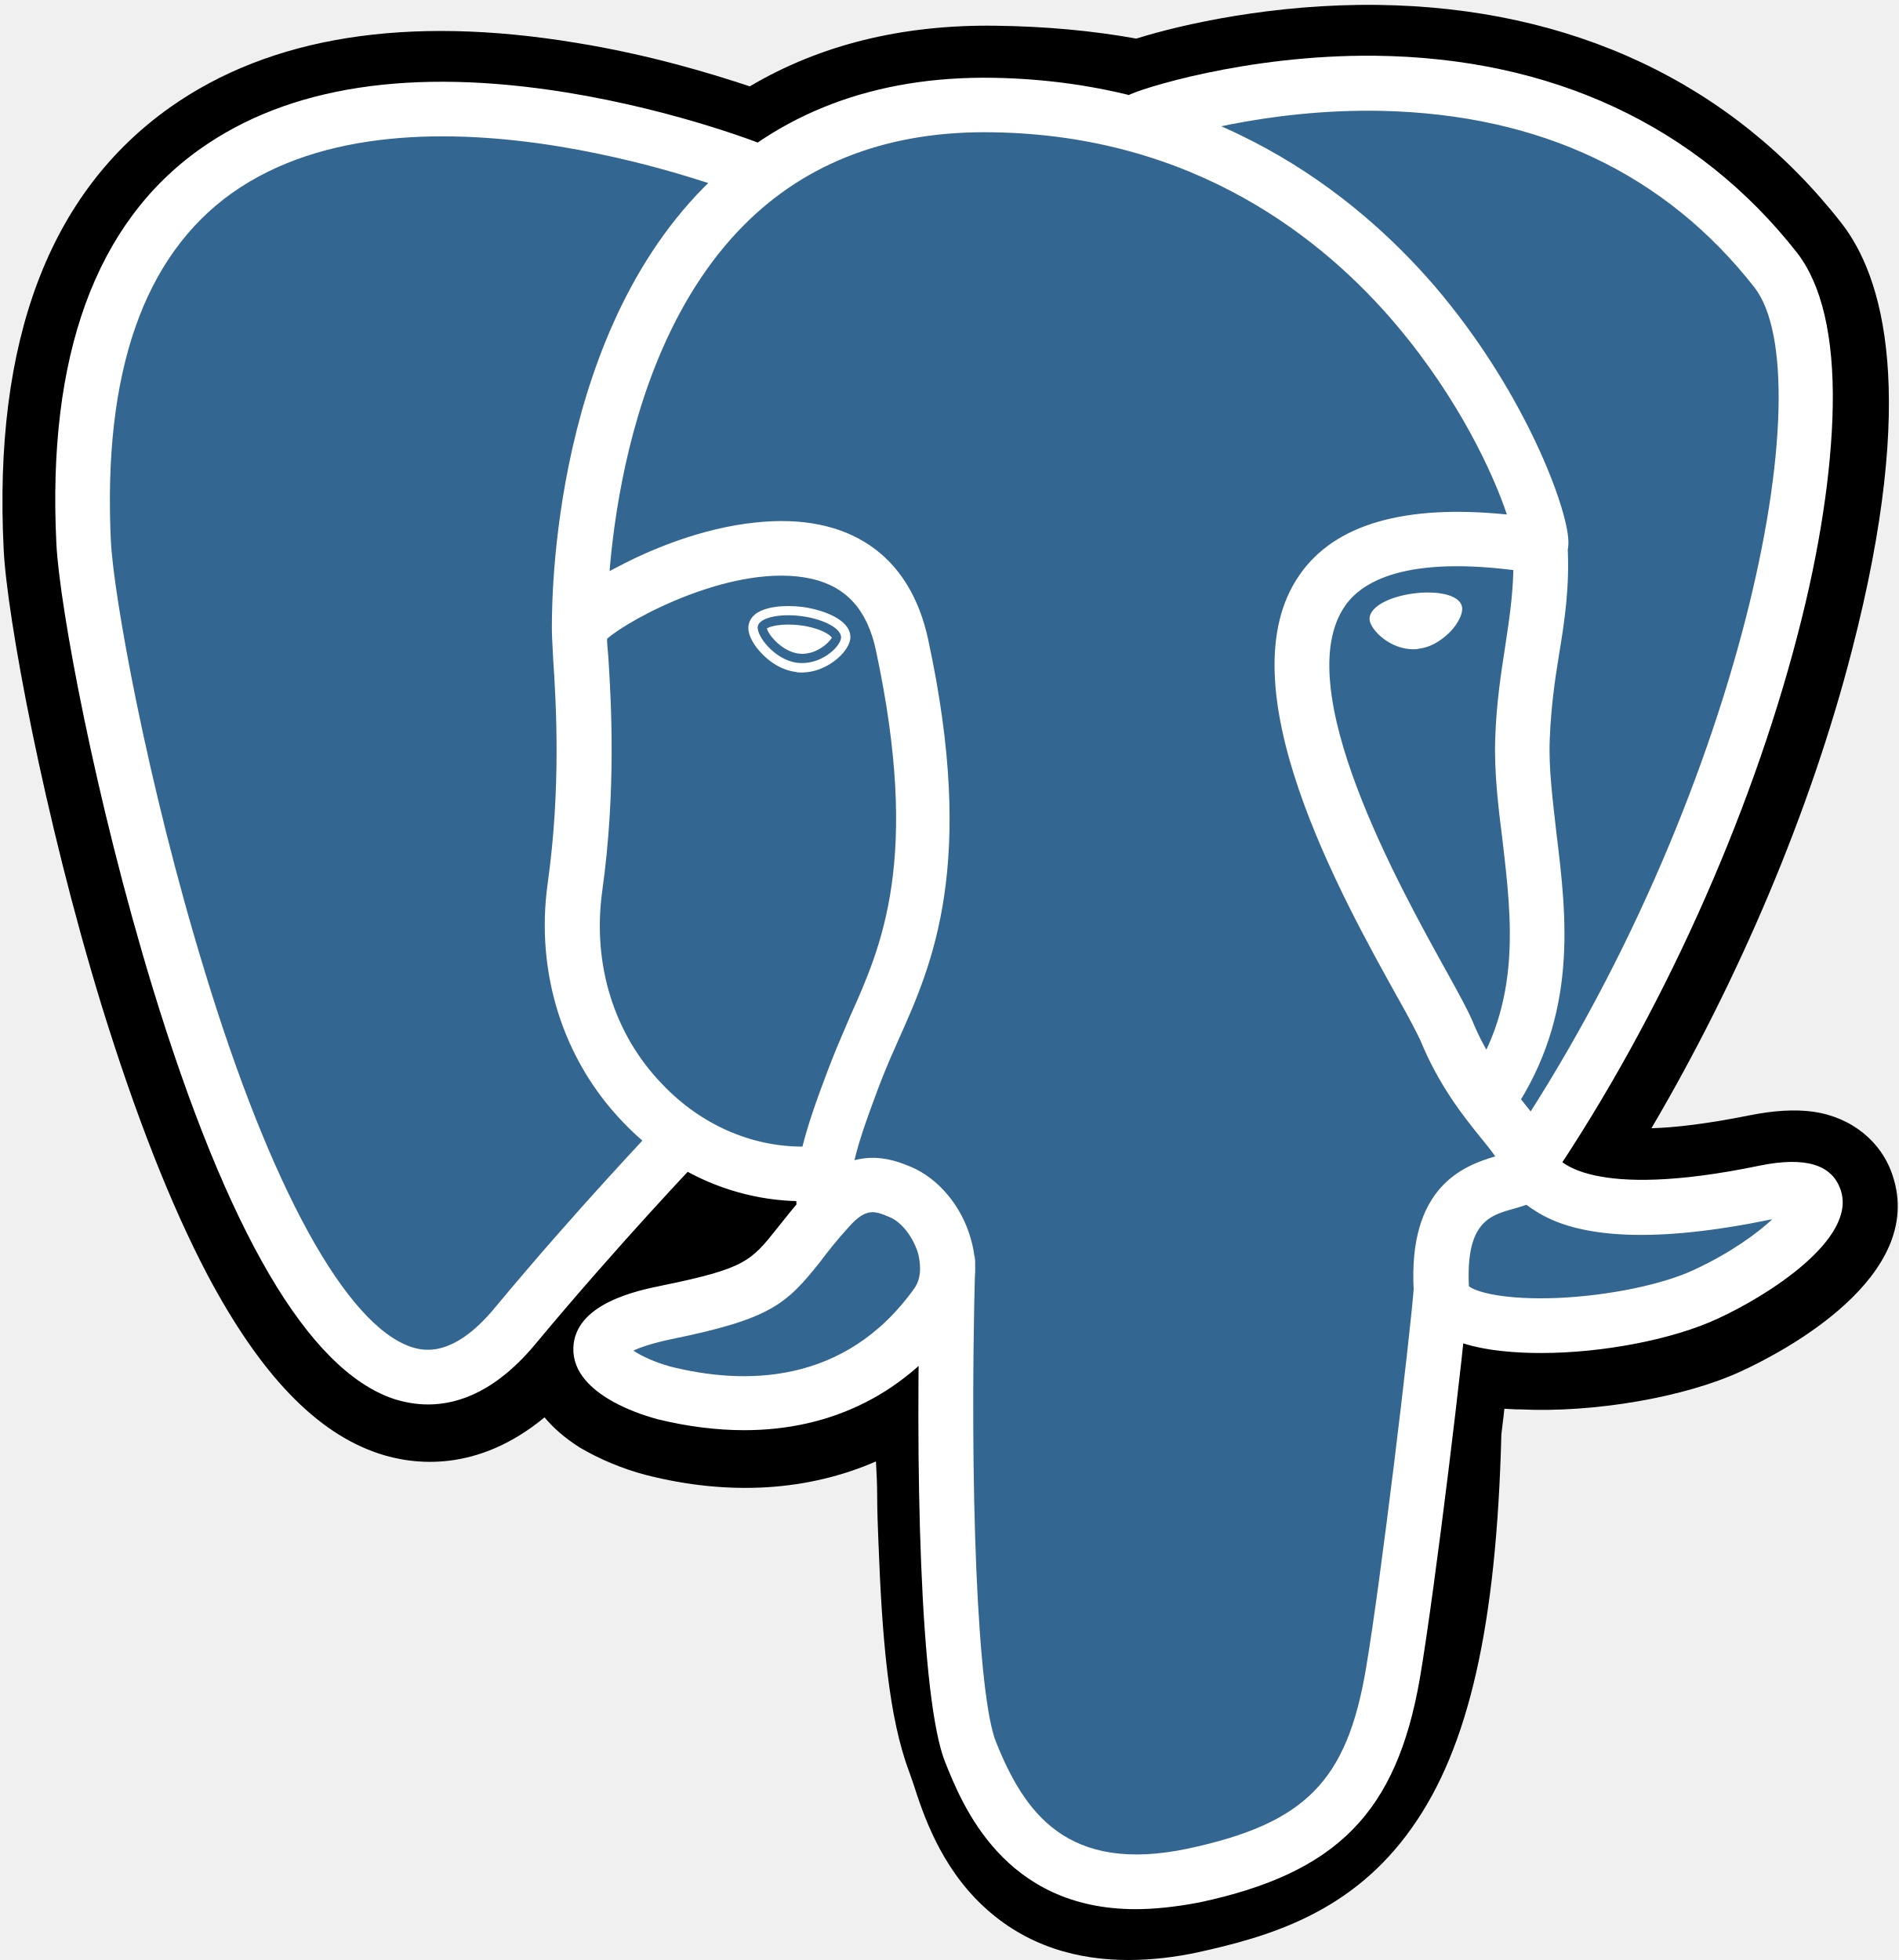
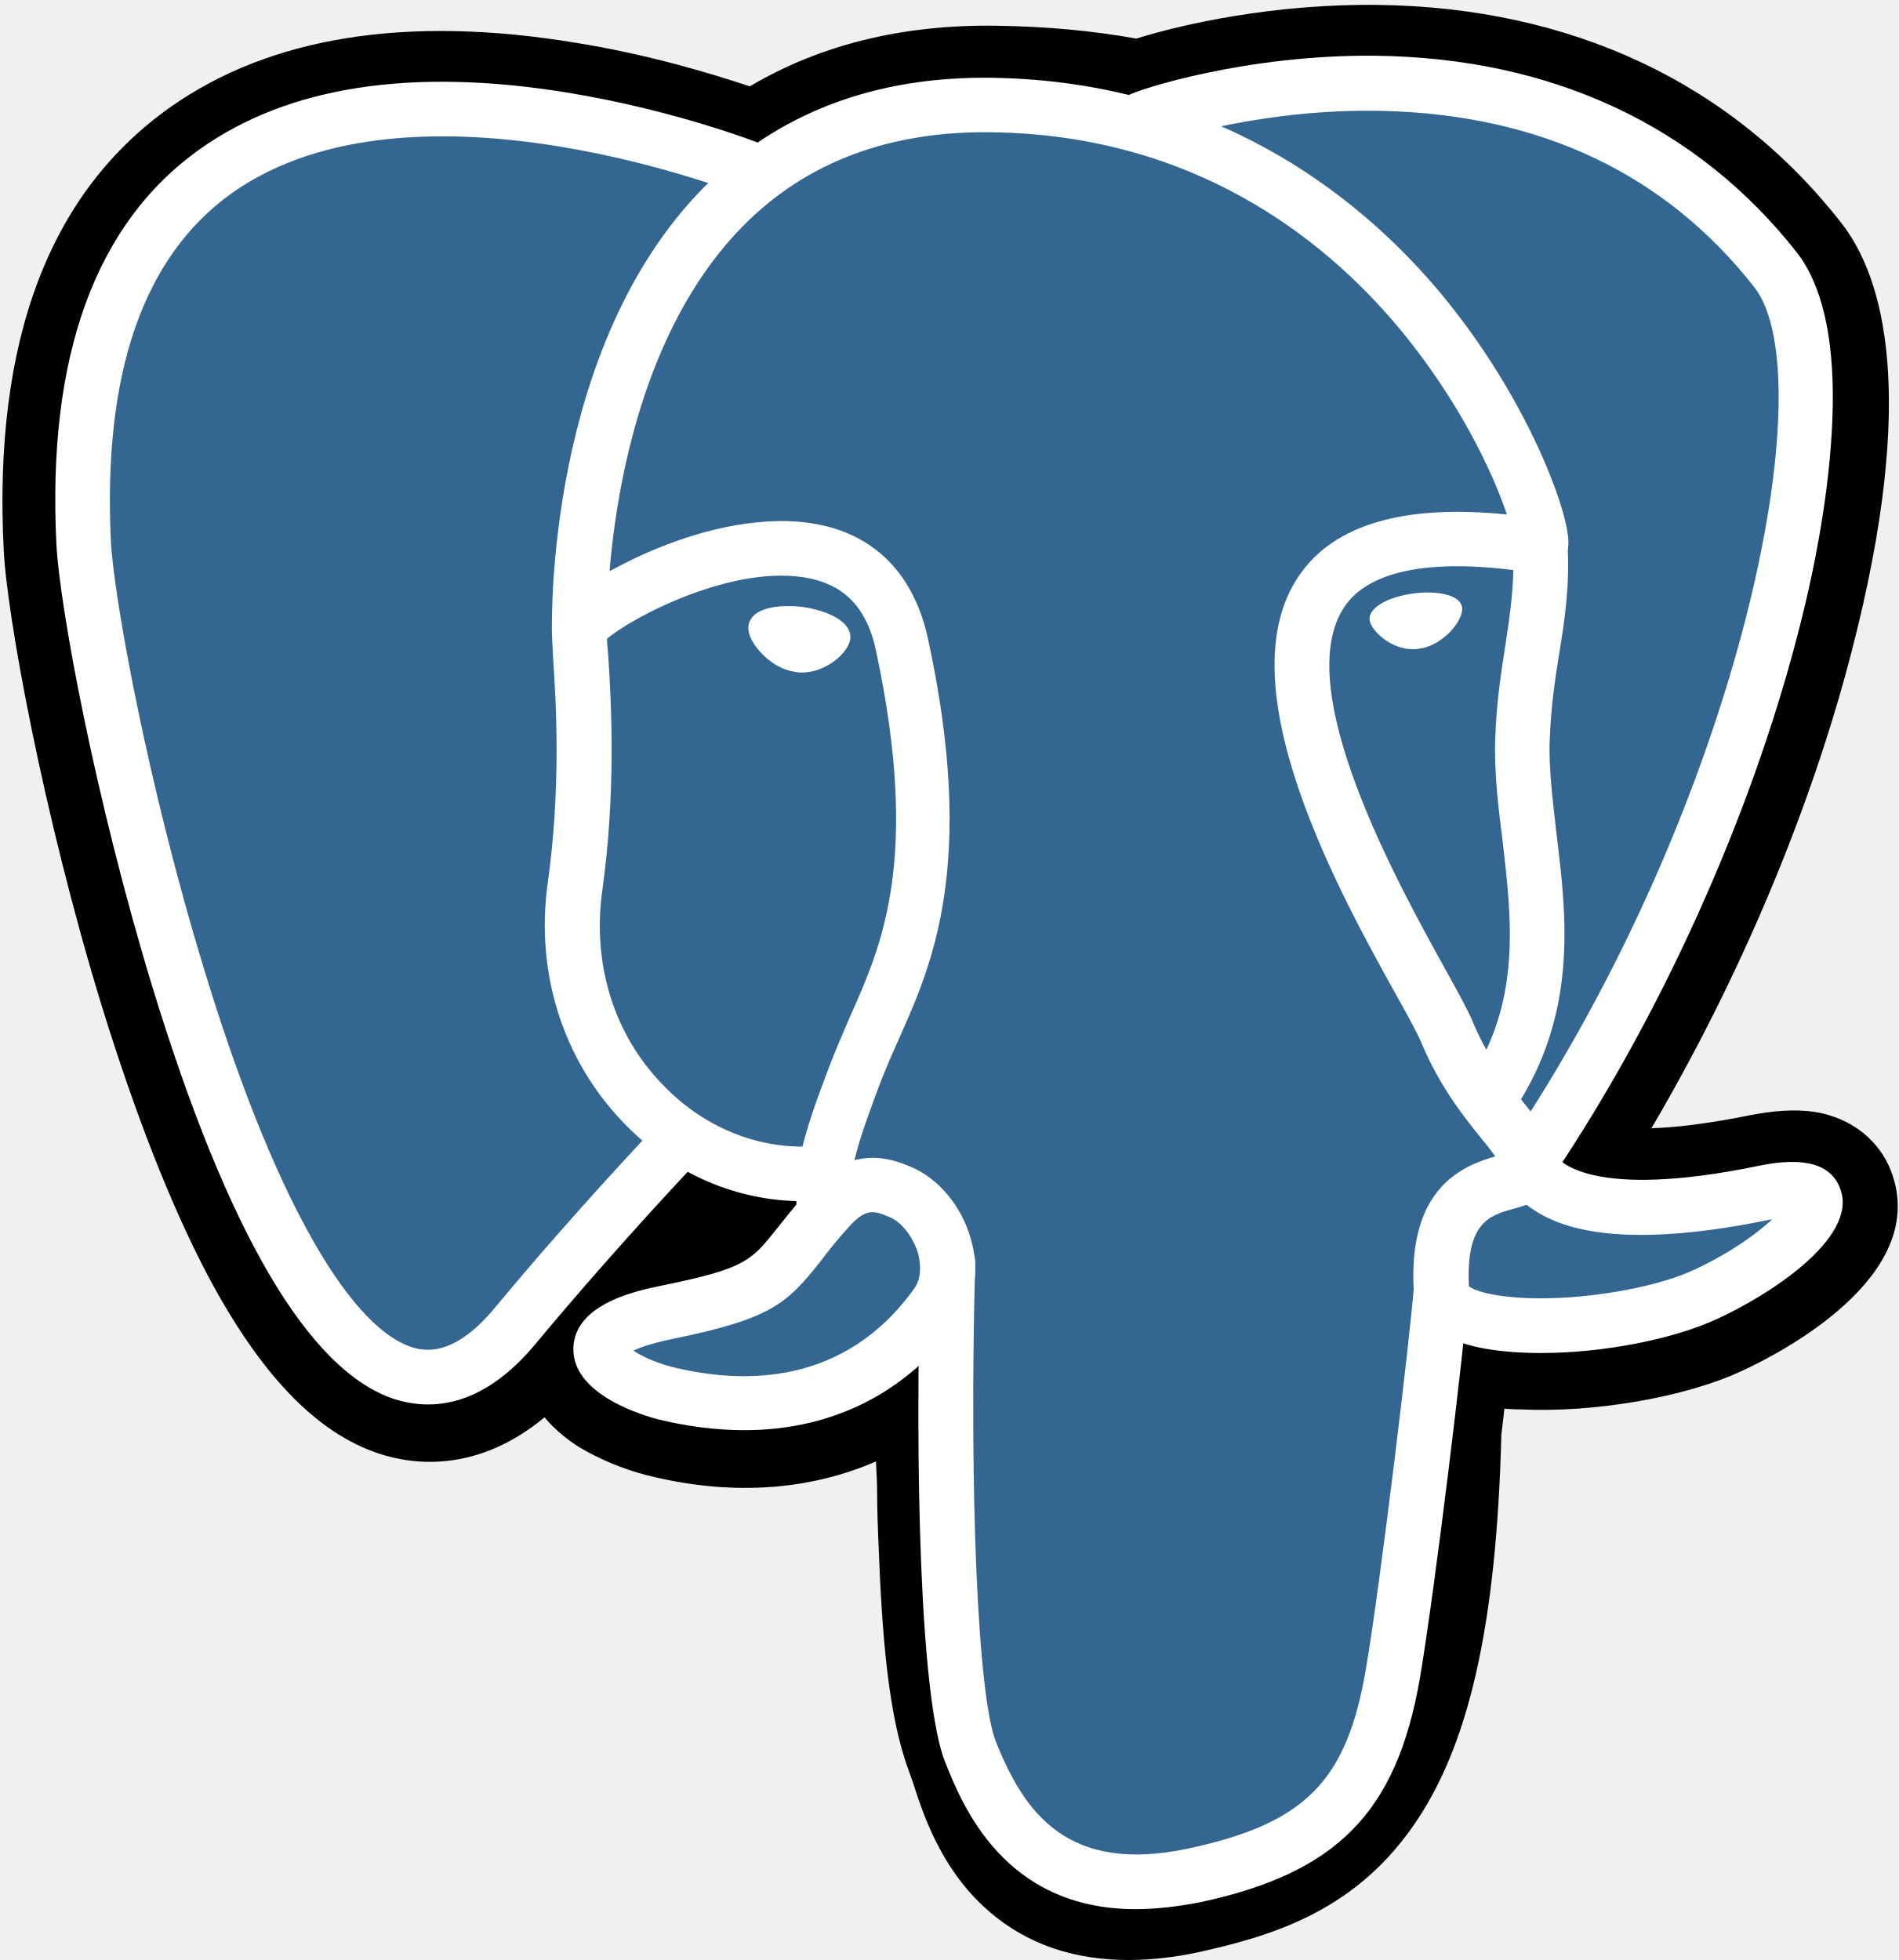
- <svg xmlns="http://www.w3.org/2000/svg" viewBox="0 0 31 32" enable-background="new 0 0 31 32">
-   <style type="text/css">.st0{fill:#336791;} .st1{fill:#FFFFFF;} .st2{fill:none;stroke:#FFFFFF;stroke-width:3;stroke-linecap:round;stroke-linejoin:round;}</style>
+ <svg xmlns="http://www.w3.org/2000/svg" id="Layer_1" viewBox="0 0 31 32">
+   <style>.st0{fill:#336791}.st1{fill:#fff}.st2{fill:none;stroke:#fff;stroke-width:3;stroke-linecap:round;stroke-linejoin:round}</style>
  <g id="Layer_x0020_3">
    <path d="M23.17 23.32c.2-1.69.14-1.94 1.4-1.67l.32.03c.97.04 2.24-.16 2.98-.5 1.6-.74 2.55-1.99.97-1.66-3.61.74-3.85-.48-3.85-.48 3.81-5.65 5.4-12.82 4.02-14.57C25.27-.32 18.78 1.94 18.67 2l-.03.01c-.71-.15-1.51-.24-2.41-.25-1.63-.03-2.87.43-3.81 1.14 0 0-11.57-4.77-11.03 5.99.11 2.29 3.28 17.32 7.06 12.78 1.38-1.66 2.71-3.06 2.71-3.06.66.44 1.46.66 2.29.58l.06-.05c-.02.21-.01.41.03.65-.97 1.09-.69 1.28-2.63 1.68-1.97.41-.81 1.13-.06 1.32.92.23 3.03.55 4.46-1.45l-.06.23c.38.31.36 2.19.41 3.54.05 1.35.14 2.61.42 3.35.28.74.6 2.66 3.16 2.11 2.15-.46 3.78-1.12 3.93-7.25" />
-     <path d="M18.42 32c-.8 0-1.66-.21-2.38-.89-.69-.65-.97-1.49-1.13-1.99-.03-.08-.05-.15-.07-.2-.33-.88-.44-2.14-.5-3.76-.01-.24-.02-.5-.02-.76 0-.16-.01-.35-.02-.54-1.1.48-2.39.57-3.76.22-.38-.1-.76-.26-1.08-.45-.25-.16-.43-.32-.57-.49-1.1.91-2.14.78-2.71.59-1.02-.34-1.93-1.29-2.79-2.91-.6-1.14-1.18-2.62-1.73-4.4-.95-3.1-1.55-6.38-1.6-7.45-.17-3.4.74-5.82 2.72-7.22C4.41.6 6.64.24 9.41.7c1.18.19 2.2.5 2.83.71C13.39.73 14.73.4 16.25.42c.81.01 1.58.08 2.3.21.77-.24 2.25-.57 3.94-.55 3.16.04 5.78 1.27 7.57 3.56.68.87 1.26 2.78.17 6.99-.67 2.6-1.84 5.36-3.27 7.79.38-.01.9-.07 1.6-.21.4-.08.74-.1 1.04-.06.63.09 1.12.49 1.3 1.05.54 1.64-1.76 2.86-2.48 3.19-.91.42-2.39.68-3.61.62h-.06l-.19-.01c-.01.06-.01.11-.02.17l-.03.25c-.08 3.12-.53 5.11-1.46 6.42-.98 1.39-2.33 1.78-3.52 2.04-.33.07-.72.12-1.11.12zM16.1 20.51c.76.61.83 1.73.89 3.81.01.25.01.5.02.72.03.68.09 2.28.34 2.94.04.1.07.2.1.3.28.85.39 1.2 1.52.96.99-.21 1.5-.4 1.89-.96.58-.83.91-2.52.97-5.01l1.34.03-1.33-.16c.01-.11.02-.21.04-.31.12-1 .21-1.79.92-2.3.45-.32.96-.36 1.39-.32-.36-.37-.48-.75-.51-.92l-.11-.55.31-.47c1.66-2.46 3.03-5.49 3.76-8.31.82-3.16.46-4.5.32-4.69-2.98-3.81-8.16-2.25-8.73-2.07l-.1.05-.5.09-.26-.05c-.65-.14-1.38-.21-2.15-.22-1.21-.02-2.18.26-2.98.87l-.61.46-.71-.29c-1.39-.57-5.46-1.71-7.59-.2-1.18.86-1.72 2.51-1.6 4.92.04.83.61 3.96 1.54 6.98 1.28 4.14 2.42 5.29 2.74 5.38.04-.02.18-.09.41-.36 1.39-1.68 2.72-3.07 2.77-3.13l.78-.82.94.62c.32.21.68.34 1.04.37l2.23-1.9-.32 3.3c-.01.06-.01.15.02.31l.1.63-.42.47-.01.01 1.04.48.51-.66z" />
+     <path d="M18.42 32c-.8 0-1.66-.21-2.38-.89-.69-.65-.97-1.49-1.13-1.99-.03-.08-.05-.15-.07-.2-.33-.88-.44-2.14-.5-3.76-.01-.24-.02-.5-.02-.76 0-.16-.01-.35-.02-.54-1.1.48-2.39.57-3.76.22-.38-.1-.76-.26-1.08-.45-.25-.16-.43-.32-.57-.49-1.1.91-2.14.78-2.71.59-1.02-.34-1.93-1.29-2.79-2.91-.6-1.14-1.18-2.62-1.73-4.4-.95-3.1-1.55-6.38-1.6-7.45-.17-3.4.74-5.82 2.72-7.22C4.41.6 6.64.24 9.41.7c1.18.19 2.2.5 2.83.71C13.39.73 14.73.4 16.25.42c.81.01 1.58.08 2.3.21.77-.24 2.25-.57 3.94-.55 3.16.04 5.78 1.27 7.57 3.56.68.87 1.26 2.78.17 6.99-.67 2.6-1.84 5.36-3.27 7.79.38-.01.9-.07 1.6-.21.4-.08.74-.1 1.04-.06.63.09 1.12.49 1.3 1.05.54 1.64-1.76 2.86-2.48 3.19-.91.42-2.39.68-3.61.62h-.06l-.19-.01c-.01.06-.01.11-.02.17l-.03.25c-.08 3.12-.53 5.11-1.46 6.42-.98 1.39-2.33 1.78-3.52 2.04-.33.07-.72.12-1.11.12zM16.1 20.51c.76.61.83 1.73.89 3.81.01.25.01.5.02.72.03.68.09 2.28.34 2.94.04.1.07.2.1.3.28.85.39 1.2 1.52.96.99-.21 1.5-.4 1.89-.96.58-.83.91-2.52.97-5.01l1.34.03-1.33-.16c.01-.11.02-.21.04-.31.12-1 .21-1.79.92-2.3.45-.32.96-.36 1.39-.32-.36-.37-.48-.75-.51-.92l-.11-.55.31-.47c1.66-2.46 3.03-5.49 3.76-8.31.82-3.16.46-4.5.32-4.69-2.98-3.81-8.16-2.25-8.73-2.07l-.1.05-.5.09-.26-.05c-.65-.14-1.38-.21-2.15-.22-1.21-.02-2.18.26-2.98.87l-.61.46-.71-.29c-1.39-.57-5.46-1.71-7.59-.2-1.18.86-1.72 2.51-1.6 4.92.04.83.61 3.96 1.54 6.98 1.28 4.14 2.42 5.29 2.74 5.38.04-.02.18-.09.41-.36 1.39-1.68 2.72-3.07 2.77-3.13l.78-.82.94.62c.32.21.68.34 1.04.37l2.23-1.9-.32 3.3a.91.91 0 0 0 .02.31l.1.63-.42.47-.01.01 1.04.48.51-.66z" />
    <path class="st0" d="M28.84 19.52c-3.61.74-3.85-.48-3.85-.48 3.81-5.65 5.4-12.82 4.03-14.57C25.27-.32 18.78 1.94 18.68 2l-.03.01c-.71-.15-1.51-.24-2.41-.25-1.63-.03-2.87.43-3.81 1.14 0 0-11.57-4.77-11.03 5.99.11 2.29 3.28 17.32 7.06 12.78 1.38-1.66 2.71-3.06 2.71-3.06.66.44 1.46.66 2.29.58l.06-.05c-.02.21-.01.41.03.65-.97 1.09-.69 1.28-2.63 1.68-1.97.41-.81 1.13-.06 1.32.92.23 3.03.55 4.46-1.45l-.06.23c.38.31.65 1.99.6 3.51-.04 1.52-.07 2.57.23 3.39.3.82.6 2.66 3.16 2.11 2.14-.46 3.24-1.64 3.4-3.62.11-1.41.36-1.2.37-2.46l.2-.6c.23-1.91.04-2.52 1.35-2.24l.32.03c.97.04 2.24-.16 2.98-.5 1.6-.76 2.55-2 .97-1.67z" />
-     <path class="st1" d="M18.54 31.17c-2.15 0-2.83-1.7-3.11-2.4-.41-1.02-.5-4.84-.4-8.17.01-.25.21-.44.46-.43.25.01.44.21.43.46-.1 3.71.04 7.07.34 7.81.46 1.15 1.16 2.16 3.14 1.74 1.91-.41 2.59-1.1 2.9-2.94.24-1.41.72-5.42.78-6.21.02-.25.23-.43.48-.41.25.02.43.23.41.48-.06.83-.54 4.83-.79 6.3-.38 2.19-1.35 3.18-3.6 3.66-.37.07-.72.11-1.04.11zM6.99 22.93c-.21 0-.4-.04-.56-.09-1.4-.47-2.72-2.73-3.94-6.72C1.56 13.07.97 9.9.92 8.87c-.15-3.06.64-5.23 2.35-6.44 1.44-1.02 3.45-1.33 5.98-.92 1.85.3 3.27.87 3.33.9.23.09.34.35.24.58-.09.23-.35.34-.58.24-.07-.03-5.47-2.19-8.45-.08-1.45 1.03-2.11 2.94-1.98 5.68.04.87.59 3.95 1.53 7.02 1.08 3.55 2.31 5.78 3.37 6.14.16.05.66.22 1.37-.64 1.37-1.65 2.64-2.97 2.65-2.99.17-.18.45-.18.63-.01.18.17.18.45.01.63-.01.01-1.25 1.31-2.61 2.94-.64.78-1.26 1.01-1.77 1.01zM24.97 19.44c-.09 0-.17-.02-.25-.08-.2-.14-.26-.42-.12-.62 3.84-5.7 5.19-12.58 4.04-14.05-1.45-1.85-3.49-2.82-6.08-2.88-1.91-.04-3.44.45-3.7.53-.02.01-.04.02-.07.03-.27.08-.48-.06-.56-.24-.09-.21-.02-.45.18-.57.17-.1 1.93-.67 4.03-.65 2.89.03 5.27 1.14 6.9 3.22.4.52.6 1.36.58 2.51-.02 1.05-.21 2.33-.57 3.71-.78 3.01-2.24 6.25-4.02 8.89-.08.14-.22.2-.36.2zM25.16 22.09c-.66 0-1.26-.09-1.62-.31-.38-.23-.45-.53-.46-.7-.1-1.71.82-2.05 1.33-2.2-.06-.09-.15-.2-.24-.31-.29-.36-.68-.85-.98-1.58-.05-.11-.19-.38-.36-.68-.93-1.67-2.87-5.14-1.61-6.93.57-.82 1.71-1.15 3.38-.98-.22-.66-.78-1.88-1.8-3.09-1.19-1.41-3.3-3.1-6.59-3.15-1.67-.03-3.04.48-4.07 1.52-2.31 2.33-2.23 6.56-2.23 6.6.01.25-.19.45-.44.46-.24 0-.45-.19-.46-.43 0-.19-.09-4.65 2.48-7.25 1.21-1.22 2.8-1.82 4.72-1.79 3.59.06 5.9 1.88 7.21 3.4 1.42 1.66 2.12 3.49 2.18 4.1.05.49-.33.58-.37.59h-.16c-2.04-.33-2.82.11-3.11.53-.93 1.33.89 4.59 1.66 5.98.2.36.34.62.41.78.25.62.59 1.03.85 1.36.24.3.44.55.52.86.04.06.54.74 3.33.16.74-.15 1.18-.02 1.32.4.27.8-1.2 1.73-2.01 2.1-.73.34-1.88.56-2.88.56zM23.98 21c.11.09.57.23 1.48.19.82-.04 1.69-.22 2.2-.46.6-.28 1.02-.59 1.27-.82h-.02c-1.84.38-3.14.33-3.86-.15-.05-.03-.09-.06-.13-.09-.06.02-.12.04-.19.06-.41.11-.8.22-.75 1.27zM12.15 23.35c-.45 0-.93-.06-1.42-.18-.14-.04-1.39-.37-1.37-1.16.02-.73 1.05-.94 1.44-1.02 1.37-.28 1.46-.4 1.89-.94.13-.16.28-.36.5-.6.71-.8 1.39-.52 1.68-.4.45.19.83.64.98 1.18.14.49.07.96-.19 1.33-.85 1.18-2.07 1.79-3.51 1.79zm-1.81-1.3c.13.09.35.19.6.26 1.19.3 2.85.32 3.99-1.28.13-.19.09-.43.06-.56-.08-.27-.27-.52-.47-.6-.24-.1-.38-.16-.67.17-.2.22-.34.4-.46.56-.55.69-.8.93-2.41 1.26-.34.07-.53.14-.64.19zm3.18-2.31zM13.46 20.17c-.22 0-.41-.16-.44-.38-.01-.06-.02-.12-.02-.18-1.05-.03-2.06-.48-2.83-1.29-.98-1.02-1.43-2.44-1.23-3.89.22-1.56.14-2.94.09-3.68-.01-.21-.02-.36-.02-.46 0-.14 0-.5 1.18-1.09.41-.21 1.25-.58 2.15-.67 1.51-.16 2.51.52 2.81 1.9.8 3.69.06 5.33-.47 6.52-.1.22-.19.43-.27.63l-.07.18c-.28.75-.52 1.41-.45 1.89.04.24-.13.47-.37.51-.02.01-.04.01-.06.01zm-3.55-9.74c0 .07.01.17.02.28.05.77.13 2.21-.1 3.85-.16 1.18.19 2.33.99 3.15.62.65 1.44 1.01 2.28 1.01.1-.4.25-.81.42-1.26l.07-.18c.09-.23.19-.45.29-.69.51-1.14 1.15-2.56.42-5.97-.14-.66-.48-1.04-1.05-1.17-1.24-.28-2.97.65-3.34.98zm-.06.05zM12.37 10.23c-.02.15.27.54.64.59.38.05.7-.25.72-.4.02-.15-.27-.31-.64-.36-.38-.05-.7.03-.72.17zM13.09 10.98c-.03 0-.07 0-.1-.01-.24-.03-.47-.18-.64-.4-.06-.08-.15-.22-.13-.36.01-.05.03-.12.12-.19.15-.11.44-.15.77-.11.4.06.81.24.77.53-.04.23-.4.54-.79.54zm-.57-.72c.02.1.24.37.51.41.28.04.51-.18.55-.26-.03-.05-.2-.16-.51-.2-.31-.04-.51.02-.55.05zM23.79 9.94c.02.15-.27.54-.64.59-.38.05-.7-.25-.72-.4-.02-.15.27-.31.64-.36.38-.06.7.02.72.17zM23.07 10.6c-.37 0-.68-.3-.71-.47-.03-.22.33-.39.71-.44.37-.05.77.01.8.23.01.1-.06.25-.19.39-.09.09-.27.25-.51.28-.04.01-.07.01-.1.01zm.24-.78c-.07 0-.14 0-.22.02-.39.05-.59.21-.58.28.01.1.3.38.63.33.2-.03.35-.16.43-.24.11-.12.16-.23.15-.27-.01-.04-.15-.12-.41-.12zM24.34 18.36c-.09 0-.17-.02-.25-.08-.21-.14-.26-.41-.12-.62.87-1.3.71-2.64.56-3.93-.07-.55-.14-1.13-.12-1.68.02-.57.09-1.03.16-1.48.08-.53.16-1.03.13-1.63-.01-.25.18-.46.42-.47.25-.01.46.18.47.42.04.69-.05 1.26-.14 1.81-.07.42-.13.86-.15 1.37-.02.48.05 1 .11 1.54.17 1.38.35 2.95-.7 4.53-.09.15-.23.22-.37.22z" />
+     <path class="st1" d="M18.54 31.17c-2.15 0-2.83-1.7-3.11-2.4-.41-1.02-.5-4.84-.4-8.17a.44.44 0 0 1 .46-.43c.25.01.44.21.43.46-.1 3.71.04 7.07.34 7.81.46 1.15 1.16 2.16 3.14 1.74 1.91-.41 2.59-1.1 2.9-2.94.24-1.41.72-5.42.78-6.21.02-.25.23-.43.48-.41.25.02.43.23.41.48-.06.83-.54 4.83-.79 6.3-.38 2.19-1.35 3.18-3.6 3.66-.37.07-.72.11-1.04.11zM6.99 22.93c-.21 0-.4-.04-.56-.09-1.4-.47-2.72-2.73-3.94-6.72C1.56 13.07.97 9.9.92 8.87c-.15-3.06.64-5.23 2.35-6.44 1.44-1.02 3.45-1.33 5.98-.92 1.85.3 3.27.87 3.33.9.23.09.34.35.24.58-.09.23-.35.34-.58.24-.07-.03-5.47-2.19-8.45-.08-1.45 1.03-2.11 2.94-1.98 5.68.04.87.59 3.95 1.53 7.02 1.08 3.55 2.31 5.78 3.37 6.14.16.05.66.22 1.37-.64 1.37-1.65 2.64-2.97 2.65-2.99.17-.18.45-.18.63-.01.18.17.18.45.01.63-.01.01-1.25 1.31-2.61 2.94-.64.78-1.26 1.01-1.77 1.01zM24.97 19.44c-.09 0-.17-.02-.25-.08a.45.45 0 0 1-.12-.62c3.84-5.7 5.19-12.58 4.04-14.05-1.45-1.85-3.49-2.82-6.08-2.88-1.91-.04-3.44.45-3.7.53a.45.45 0 0 1-.63-.21.45.45 0 0 1 .18-.57c.17-.1 1.93-.67 4.03-.65 2.89.03 5.27 1.14 6.9 3.22.4.52.6 1.36.58 2.51-.02 1.05-.21 2.33-.57 3.71-.78 3.01-2.24 6.25-4.02 8.89-.08.14-.22.2-.36.2z" />
+     <path class="st1" d="M25.16 22.09c-.66 0-1.26-.09-1.62-.31-.38-.23-.45-.53-.46-.7-.1-1.71.82-2.05 1.33-2.2-.06-.09-.15-.2-.24-.31-.29-.36-.68-.85-.98-1.58-.05-.11-.19-.38-.36-.68-.93-1.67-2.87-5.14-1.61-6.93.57-.82 1.71-1.15 3.38-.98-.22-.66-.78-1.88-1.8-3.09-1.19-1.41-3.3-3.1-6.59-3.15-1.67-.03-3.04.48-4.07 1.52-2.31 2.33-2.23 6.56-2.23 6.6.01.25-.19.45-.44.46a.46.46 0 0 1-.46-.43c0-.19-.09-4.65 2.48-7.25 1.21-1.22 2.8-1.82 4.72-1.79 3.59.06 5.9 1.88 7.21 3.4 1.42 1.66 2.12 3.49 2.18 4.1.05.49-.33.58-.37.59h-.16c-2.04-.33-2.82.11-3.11.53-.93 1.33.89 4.59 1.66 5.98.2.36.34.62.41.78.25.62.59 1.03.85 1.36.24.3.44.55.52.86.04.06.54.74 3.33.16.74-.15 1.18-.02 1.32.4.27.8-1.2 1.73-2.01 2.1-.73.34-1.88.56-2.88.56zM23.98 21c.11.09.57.23 1.48.19.82-.04 1.69-.22 2.2-.46.6-.28 1.02-.59 1.27-.82h-.02c-1.84.38-3.14.33-3.86-.15-.05-.03-.09-.06-.13-.09-.06.02-.12.04-.19.06-.41.11-.8.22-.75 1.27zM12.15 23.35c-.45 0-.93-.06-1.42-.18-.14-.04-1.39-.37-1.37-1.16.02-.73 1.05-.94 1.44-1.02 1.37-.28 1.46-.4 1.89-.94.13-.16.28-.36.5-.6.71-.8 1.39-.52 1.68-.4.45.19.83.64.98 1.18.14.49.07.96-.19 1.33-.85 1.18-2.07 1.79-3.51 1.79zm-1.81-1.3c.13.09.35.19.6.26 1.19.3 2.85.32 3.99-1.28.13-.19.09-.43.06-.56-.08-.27-.27-.52-.47-.6-.24-.1-.38-.16-.67.17-.2.22-.34.4-.46.56-.55.69-.8.93-2.41 1.26-.34.07-.53.14-.64.19zm3.18-2.31z" />
+     <path class="st1" d="M13.46 20.17c-.22 0-.41-.16-.44-.38-.01-.06-.02-.12-.02-.18-1.05-.03-2.06-.48-2.83-1.29-.98-1.02-1.43-2.44-1.23-3.89.22-1.56.14-2.94.09-3.68-.01-.21-.02-.36-.02-.46 0-.14 0-.5 1.18-1.09.41-.21 1.25-.58 2.15-.67 1.51-.16 2.51.52 2.81 1.9.8 3.69.06 5.33-.47 6.52-.1.22-.19.43-.27.63l-.07.18c-.28.75-.52 1.41-.45 1.89a.45.45 0 0 1-.37.51c-.02.01-.04.01-.06.01zm-3.55-9.74c0 .07.01.17.02.28.05.77.13 2.21-.1 3.85-.16 1.18.19 2.33.99 3.15.62.65 1.44 1.01 2.28 1.01.1-.4.25-.81.42-1.26l.07-.18c.09-.23.19-.45.29-.69.51-1.14 1.15-2.56.42-5.97-.14-.66-.48-1.04-1.05-1.17-1.24-.28-2.97.65-3.34.98zm-.06.05z" />
+     <path class="st1" d="M12.37 10.23c-.02.15.27.54.64.59.38.05.7-.25.72-.4.02-.15-.27-.31-.64-.36-.38-.05-.7.03-.72.17z" />
+     <path class="st1" d="M13.09 10.98c-.03 0-.07 0-.1-.01-.24-.03-.47-.18-.64-.4-.06-.08-.15-.22-.13-.36.01-.05.03-.12.12-.19.15-.11.44-.15.77-.11.4.06.81.24.77.53-.04.23-.4.54-.79.54zm-.57-.72c.02.1.24.37.51.41.28.04.51-.18.55-.26-.03-.05-.2-.16-.51-.2-.31-.04-.51.02-.55.05z" />
+     <g>
+       <path class="st1" d="M23.79 9.94c.02.15-.27.54-.64.59-.38.05-.7-.25-.72-.4-.02-.15.27-.31.64-.36.38-.06.7.02.72.17z" />
+       <path class="st1" d="M23.07 10.6c-.37 0-.68-.3-.71-.47-.03-.22.33-.39.71-.44.37-.05.77.01.8.23.01.1-.06.25-.19.39-.09.09-.27.25-.51.28-.04.01-.07.01-.1.01zm.24-.78c-.07 0-.14 0-.22.02-.39.05-.59.21-.58.28.01.1.3.38.63.33a.8.8 0 0 0 .43-.24c.11-.12.16-.23.15-.27-.01-.04-.15-.12-.41-.12z" />
+     </g>
+     <path class="st1" d="M24.34 18.36c-.09 0-.17-.02-.25-.08a.44.44 0 0 1-.12-.62c.87-1.3.71-2.64.56-3.93-.07-.55-.14-1.13-.12-1.68.02-.57.09-1.03.16-1.48.08-.53.16-1.03.13-1.63-.01-.25.18-.46.42-.47.25-.01.46.18.47.42.04.69-.05 1.26-.14 1.81-.07.42-.13.86-.15 1.37-.02.48.05 1 .11 1.54.17 1.38.35 2.95-.7 4.53-.09.15-.23.22-.37.22z" />
  </g>
</svg>
